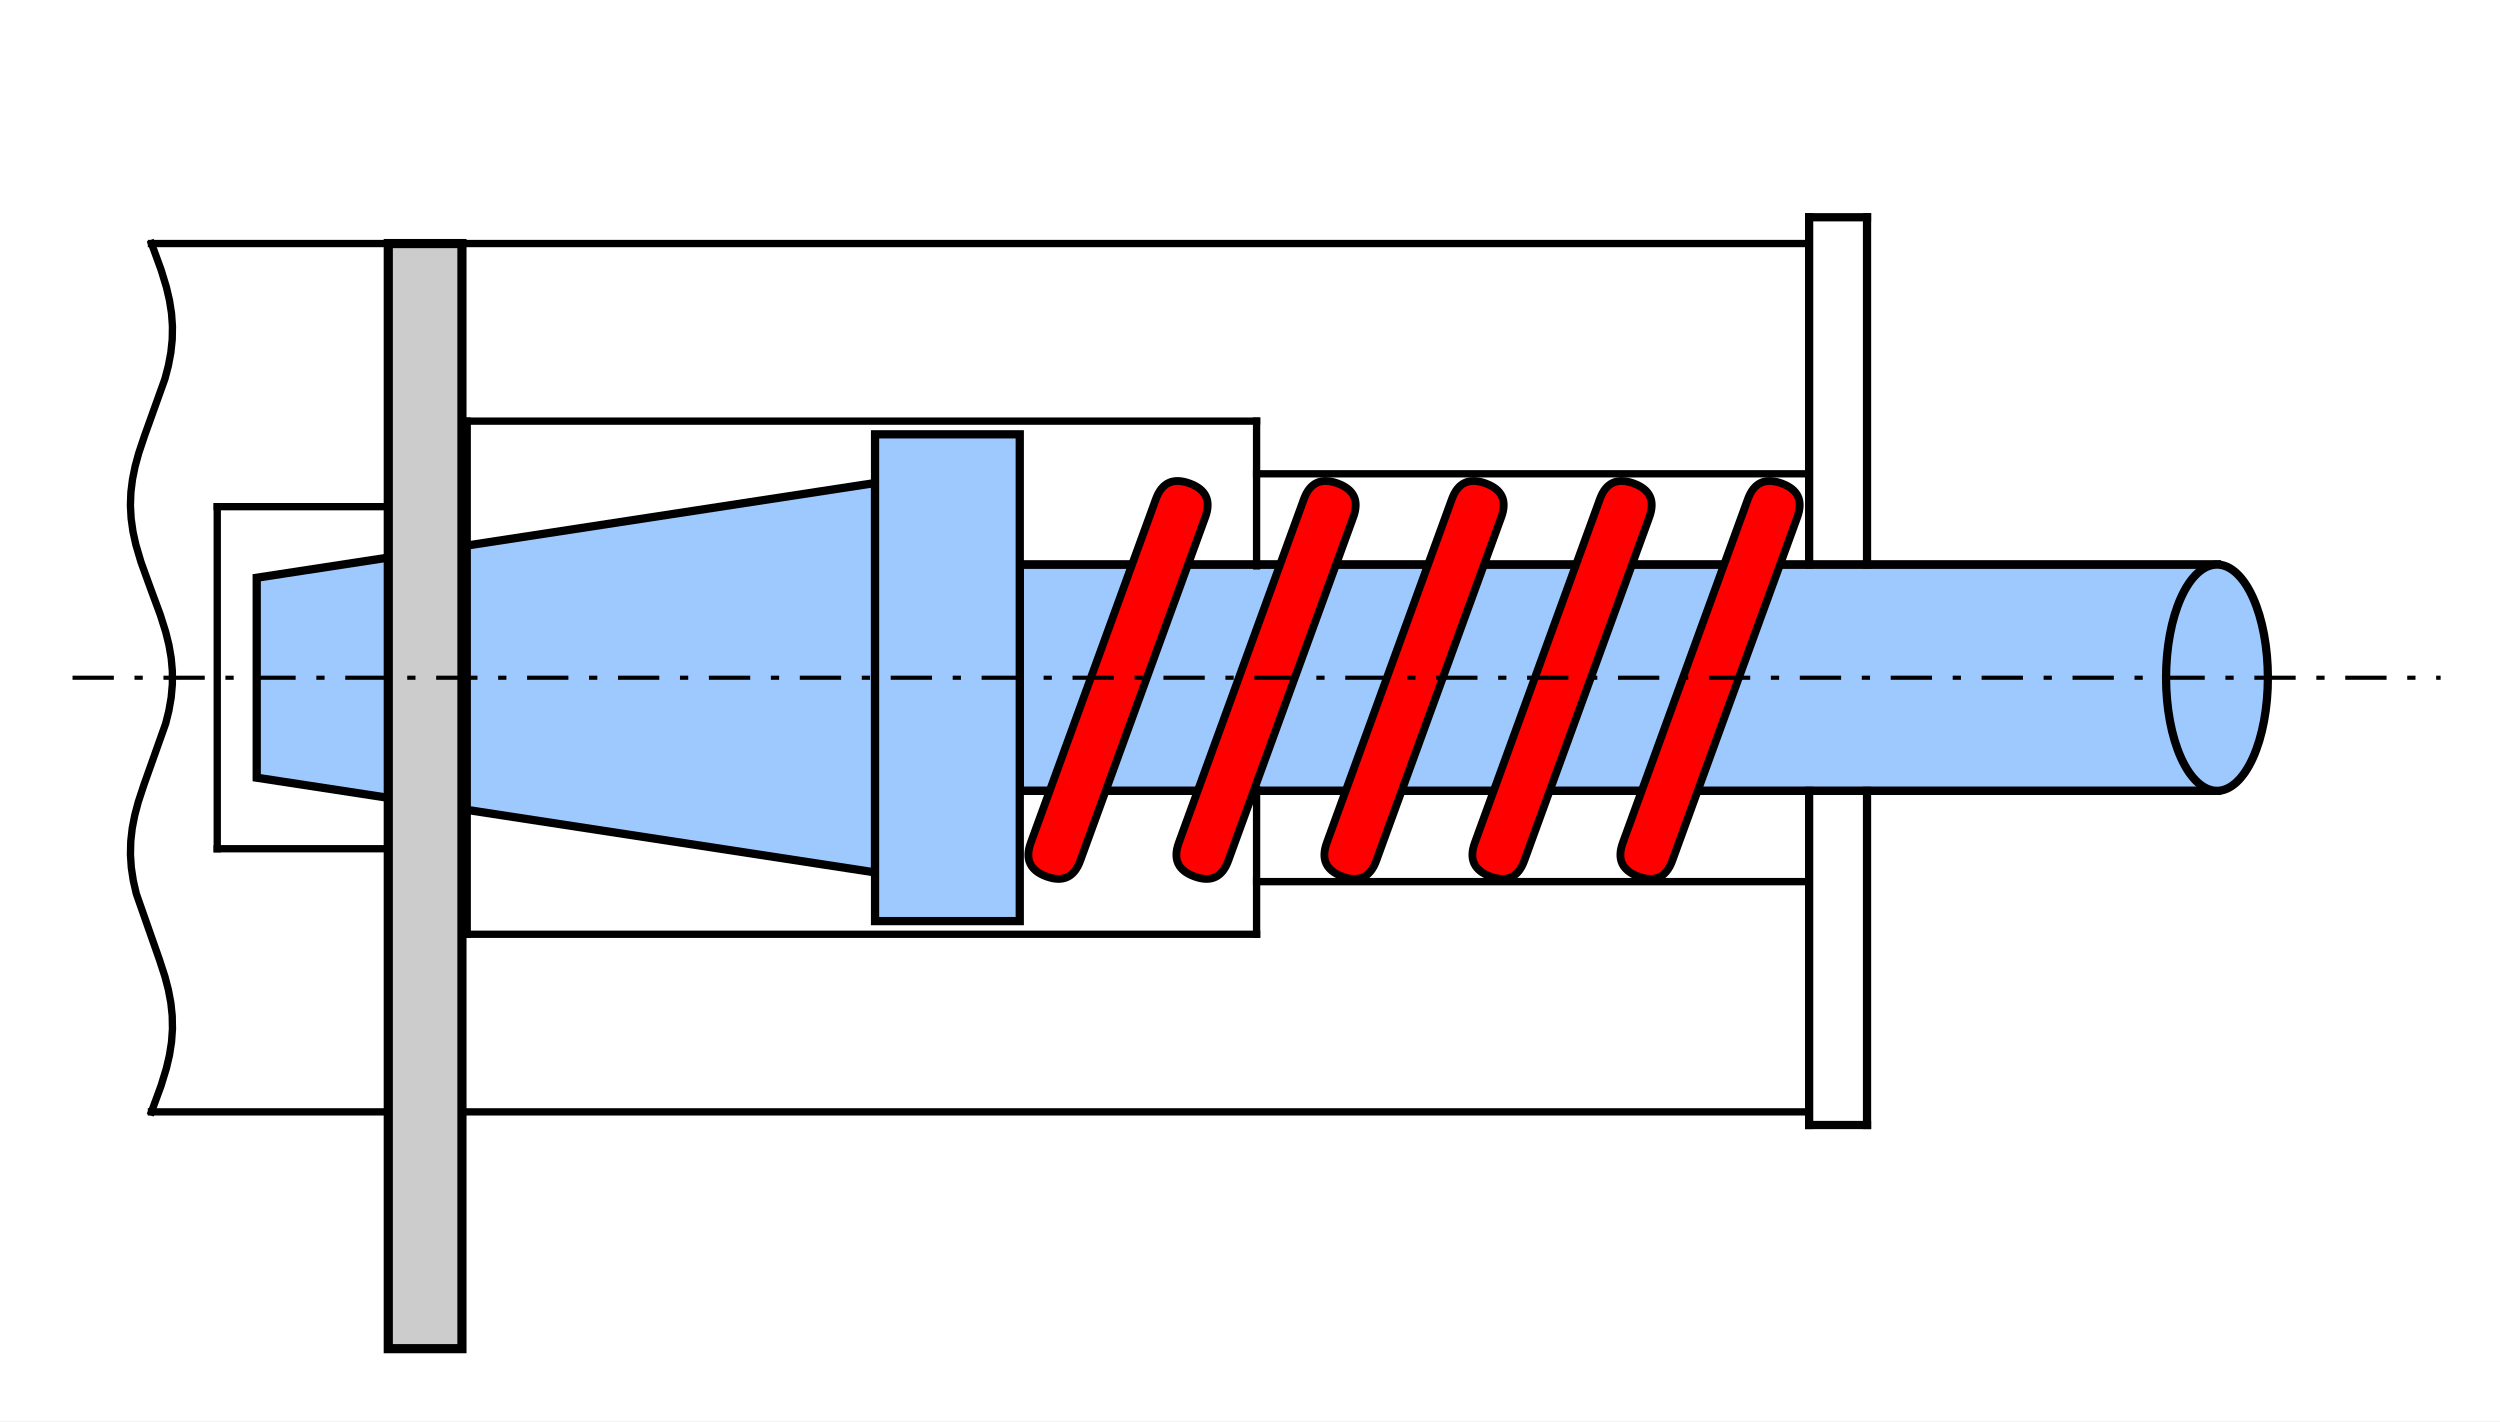
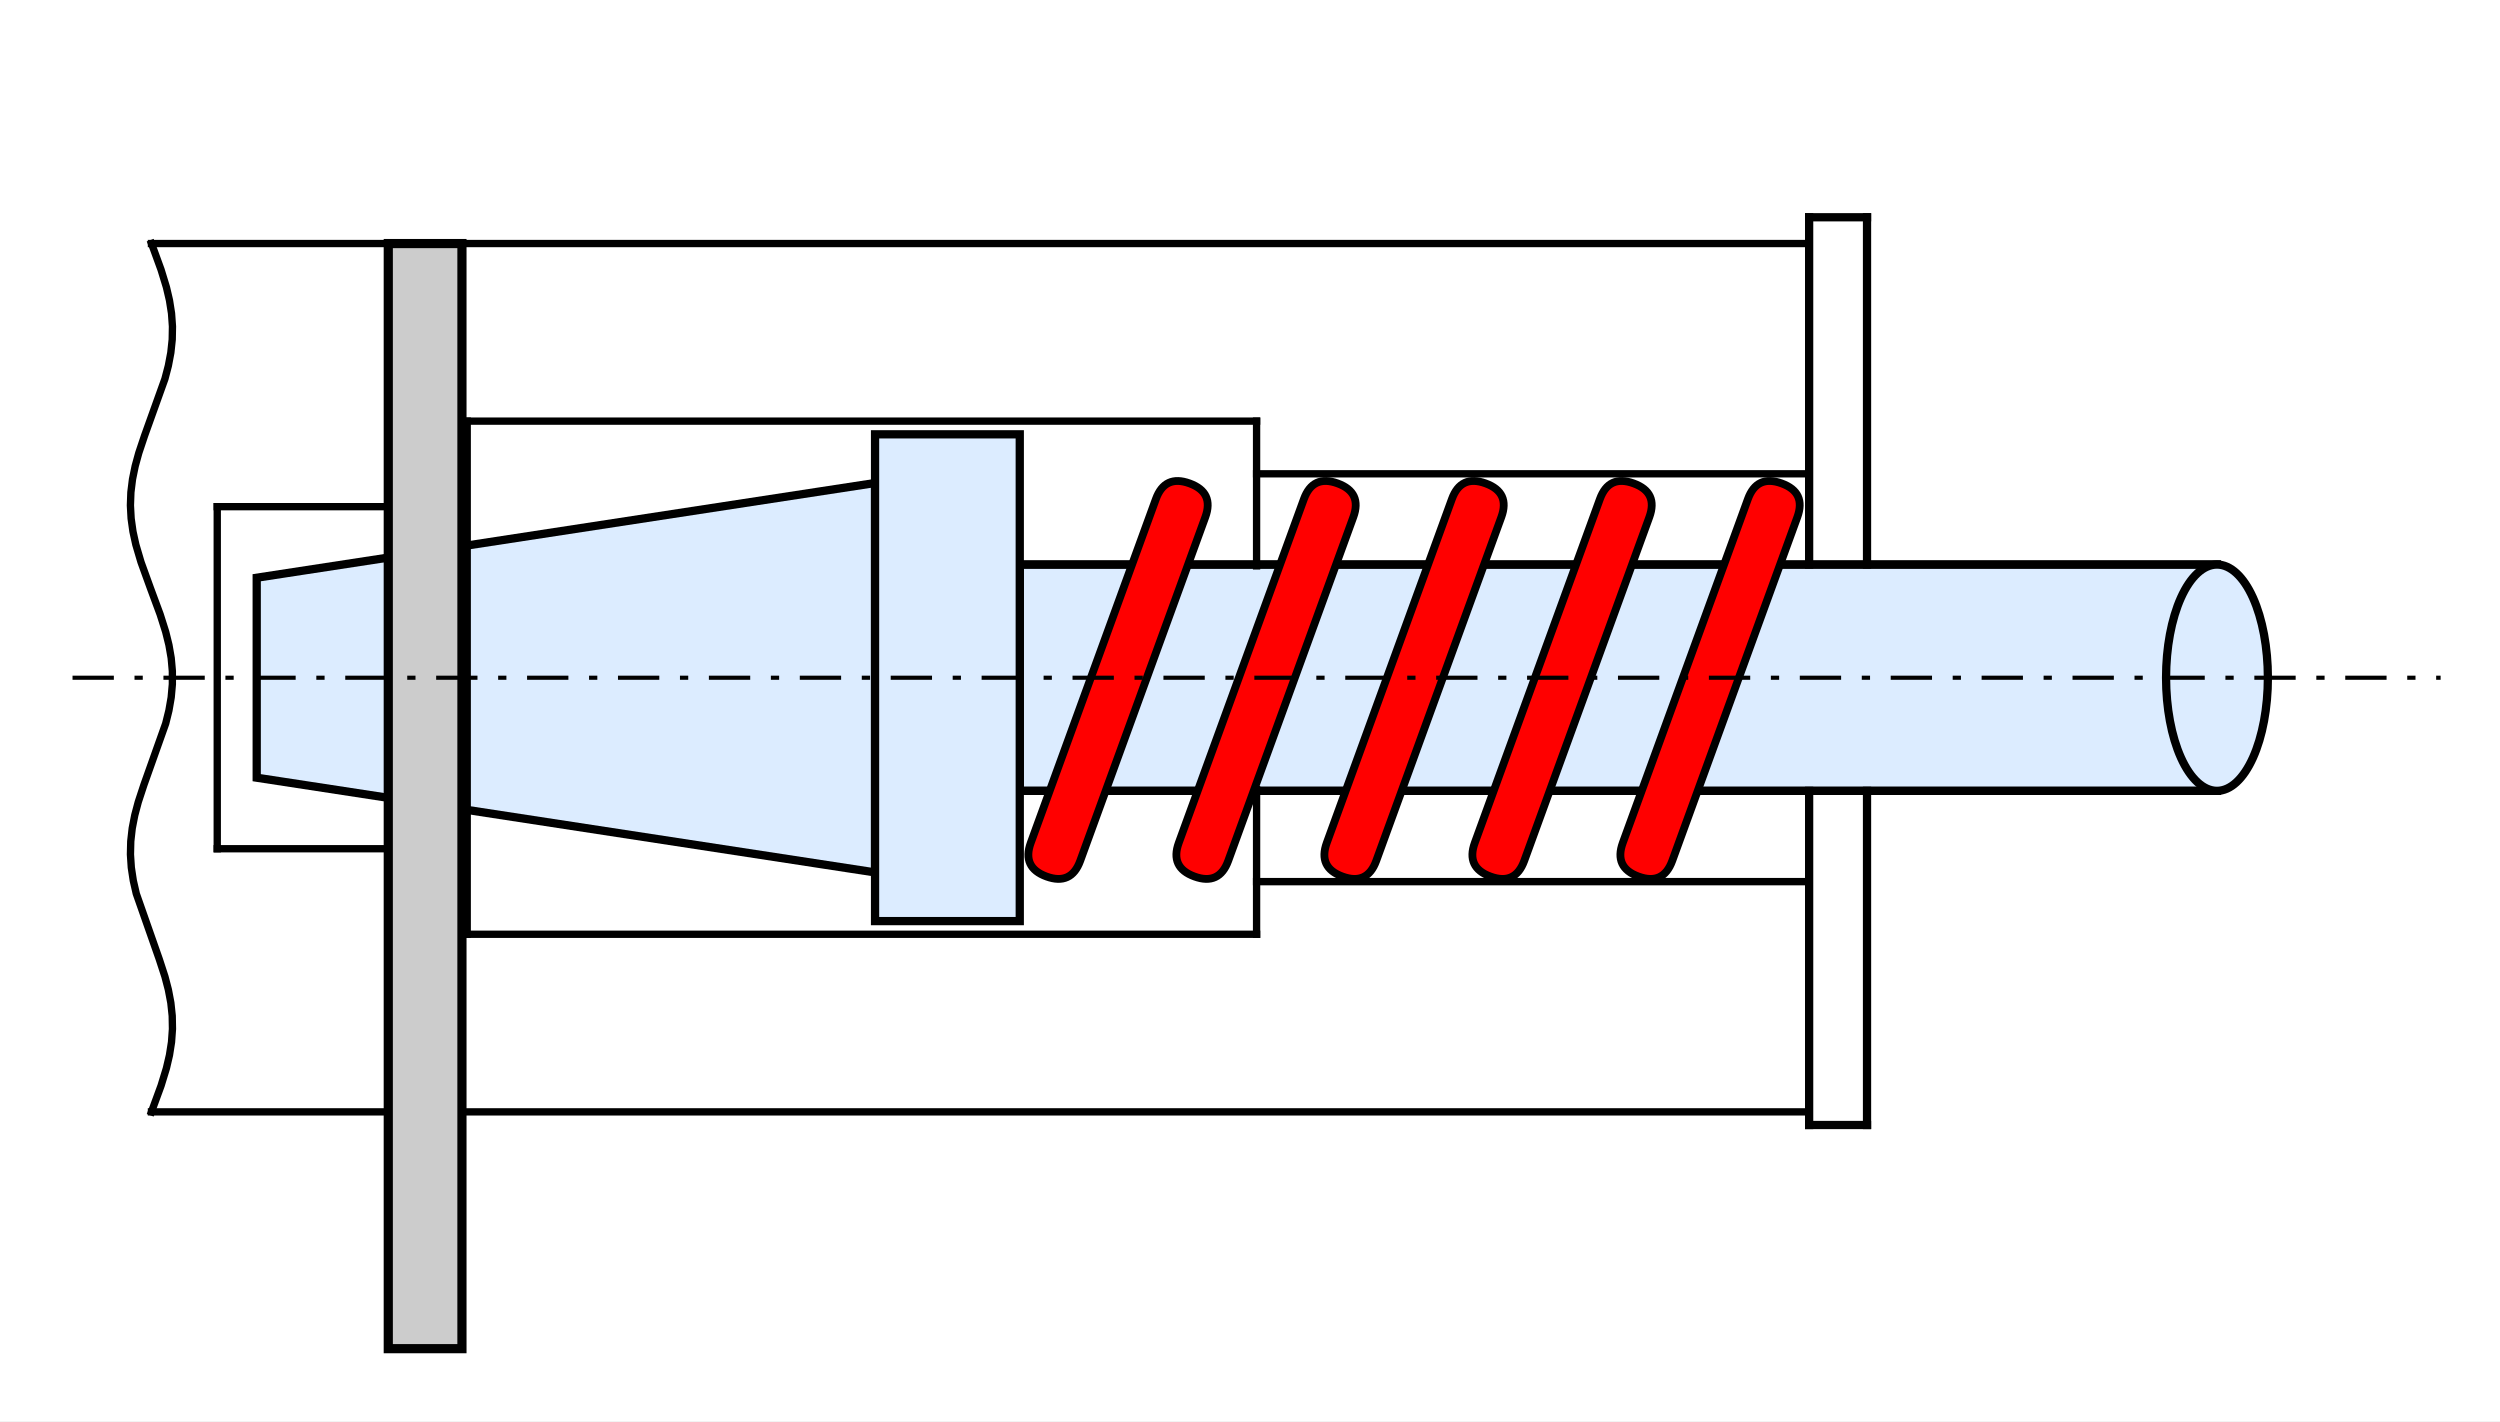
<svg xmlns="http://www.w3.org/2000/svg" width="544.5pt" height="309.537pt" viewBox="0 0 544.5 309.537" version="1.1">
  <defs>
    <style type="text/css">*{stroke-linejoin: round; stroke-linecap: butt}</style>
  </defs>
  <g id="figure_1">
    <g id="patch_1">
      <path d="M 0 309.537  L 544.5 309.537  L 544.5 0  L 0 0  z " style="fill: #ffffff" />
    </g>
    <g id="axes_1">
      <g id="line2d_1">
-         <path d="M 32.989 53.046  L 394.03 53.046  " clip-path="url(#pdc4551c880)" style="fill: none; stroke: #000000; stroke-width: 1.6; stroke-linecap: square" />
+         <path d="M 32.989 53.046  L 394.03 53.046  " clip-path="url(#pc978bd030f)" style="fill: none; stroke: #000000; stroke-width: 1.6; stroke-linecap: square" />
      </g>
      <g id="line2d_2">
-         <path d="M 32.989 242.163  L 394.03 242.163  " clip-path="url(#pdc4551c880)" style="fill: none; stroke: #000000; stroke-width: 1.6; stroke-linecap: square" />
+         <path d="M 32.989 242.163  L 394.03 242.163  " clip-path="url(#pc978bd030f)" style="fill: none; stroke: #000000; stroke-width: 1.6; stroke-linecap: square" />
      </g>
      <g id="line2d_3">
-         <path d="M 32.989 242.163  L 35.08 236.461  L 36.243 232.66  L 36.91 229.809  L 37.358 226.958  L 37.562 224.107  L 37.51 221.256  L 37.207 218.405  L 36.668 215.554  L 35.923 212.703  L 34.684 208.902  L 29.683 194.646  L 29.03 191.795  L 28.598 188.944  L 28.411 186.093  L 28.479 183.242  L 28.799 180.391  L 29.353 177.54  L 30.11 174.689  L 31.36 170.888  L 36.087 157.583  L 36.793 154.732  L 37.287 151.881  L 37.541 149.03  L 37.541 146.179  L 37.287 143.328  L 36.793 140.477  L 36.087 137.626  L 34.884 133.825  L 32.772 128.123  L 30.707 122.421  L 29.585 118.62  L 28.959 115.769  L 28.559 112.918  L 28.405 110.067  L 28.508 107.216  L 28.86 104.365  L 29.443 101.514  L 30.224 98.663  L 31.496 94.861  L 35.923 82.507  L 36.668 79.656  L 37.207 76.805  L 37.51 73.954  L 37.562 71.103  L 37.358 68.252  L 36.91 65.401  L 36.243 62.55  L 35.08 58.748  L 33.35 53.997  L 32.989 53.046  L 32.989 53.046  " clip-path="url(#pdc4551c880)" style="fill: none; stroke: #000000; stroke-width: 1.6; stroke-linecap: square" />
+         <path d="M 32.989 242.163  L 35.08 236.461  L 36.243 232.66  L 36.91 229.809  L 37.358 226.958  L 37.562 224.107  L 37.51 221.256  L 37.207 218.405  L 36.668 215.554  L 35.923 212.703  L 34.684 208.902  L 29.683 194.646  L 29.03 191.795  L 28.598 188.944  L 28.411 186.093  L 28.479 183.242  L 28.799 180.391  L 29.353 177.54  L 30.11 174.689  L 31.36 170.888  L 36.087 157.583  L 36.793 154.732  L 37.287 151.881  L 37.541 149.03  L 37.541 146.179  L 37.287 143.328  L 36.793 140.477  L 36.087 137.626  L 34.884 133.825  L 32.772 128.123  L 30.707 122.421  L 29.585 118.62  L 28.959 115.769  L 28.559 112.918  L 28.405 110.067  L 28.508 107.216  L 28.86 104.365  L 29.443 101.514  L 30.224 98.663  L 31.496 94.861  L 35.923 82.507  L 36.668 79.656  L 37.207 76.805  L 37.51 73.954  L 37.562 71.103  L 37.358 68.252  L 36.91 65.401  L 36.243 62.55  L 35.08 58.748  L 33.35 53.997  L 32.989 53.046  L 32.989 53.046  " clip-path="url(#pc978bd030f)" style="fill: none; stroke: #000000; stroke-width: 1.6; stroke-linecap: square" />
      </g>
      <g id="patch_2">
-         <path d="M 222.105 172.247  L 482.857 172.247  L 482.857 122.962  L 222.105 122.962  z " clip-path="url(#pdc4551c880)" style="fill: #9ec9ff; stroke: #000000; stroke-width: 1.8; stroke-linejoin: miter" />
+         <path d="M 222.105 172.247  L 482.857 172.247  L 482.857 122.962  L 222.105 122.962  z " clip-path="url(#pc978bd030f)" style="fill: #dcecff; stroke: #000000; stroke-width: 1.8; stroke-linejoin: miter" />
      </g>
      <g id="line2d_4">
-         <path d="M 47.316 110.355  L 84.566 110.355  " clip-path="url(#pdc4551c880)" style="fill: none; stroke: #000000; stroke-width: 1.6; stroke-linecap: square" />
+         <path d="M 47.316 110.355  L 84.566 110.355  " clip-path="url(#pc978bd030f)" style="fill: none; stroke: #000000; stroke-width: 1.6; stroke-linecap: square" />
      </g>
      <g id="line2d_5">
-         <path d="M 47.316 184.855  L 84.566 184.855  " clip-path="url(#pdc4551c880)" style="fill: none; stroke: #000000; stroke-width: 1.6; stroke-linecap: square" />
+         <path d="M 47.316 184.855  L 84.566 184.855  " clip-path="url(#pc978bd030f)" style="fill: none; stroke: #000000; stroke-width: 1.6; stroke-linecap: square" />
      </g>
      <g id="line2d_6">
-         <path d="M 47.316 184.855  L 47.316 110.355  " clip-path="url(#pdc4551c880)" style="fill: none; stroke: #000000; stroke-width: 1.6; stroke-linecap: square" />
+         <path d="M 47.316 184.855  L 47.316 110.355  " clip-path="url(#pc978bd030f)" style="fill: none; stroke: #000000; stroke-width: 1.6; stroke-linecap: square" />
      </g>
      <g id="patch_3">
-         <path d="M 55.912 169.382  L 190.586 190.013  L 190.586 105.197  L 55.912 125.828  z " clip-path="url(#pdc4551c880)" style="fill: #9ec9ff; stroke: #000000; stroke-width: 1.8; stroke-linejoin: miter" />
+         <path d="M 55.912 169.382  L 190.586 190.013  L 190.586 105.197  L 55.912 125.828  z " clip-path="url(#pc978bd030f)" style="fill: #dcecff; stroke: #000000; stroke-width: 1.8; stroke-linejoin: miter" />
      </g>
      <g id="line2d_7">
-         <path d="M 222.105 172.247  L 482.857 172.247  " clip-path="url(#pdc4551c880)" style="fill: none; stroke: #000000; stroke-width: 1.8; stroke-linecap: square" />
+         <path d="M 222.105 172.247  L 482.857 172.247  " clip-path="url(#pc978bd030f)" style="fill: none; stroke: #000000; stroke-width: 1.8; stroke-linecap: square" />
      </g>
      <g id="line2d_8">
-         <path d="M 222.105 122.962  L 482.857 122.962  " clip-path="url(#pdc4551c880)" style="fill: none; stroke: #000000; stroke-width: 1.8; stroke-linecap: square" />
+         <path d="M 222.105 122.962  L 482.857 122.962  " clip-path="url(#pc978bd030f)" style="fill: none; stroke: #000000; stroke-width: 1.8; stroke-linecap: square" />
      </g>
      <g id="patch_4">
-         <path d="M 482.857 172.247  C 485.798 172.247 488.619 169.651 490.698 165.03  C 492.778 160.409 493.946 154.14 493.946 147.605  C 493.946 141.07 492.778 134.801 490.698 130.18  C 488.619 125.559 485.798 122.962 482.857 122.962  C 479.916 122.962 477.096 125.559 475.016 130.18  C 472.937 134.801 471.768 141.07 471.768 147.605  C 471.768 154.14 472.937 160.409 475.016 165.03  C 477.096 169.651 479.916 172.247 482.857 172.247  z " clip-path="url(#pdc4551c880)" style="fill: #9ec9ff; stroke: #000000; stroke-width: 1.8; stroke-linejoin: miter" />
+         <path d="M 482.857 172.247  C 485.798 172.247 488.619 169.651 490.698 165.03  C 492.778 160.409 493.946 154.14 493.946 147.605  C 493.946 141.07 492.778 134.801 490.698 130.18  C 488.619 125.559 485.798 122.962 482.857 122.962  C 479.916 122.962 477.096 125.559 475.016 130.18  C 472.937 134.801 471.768 141.07 471.768 147.605  C 471.768 154.14 472.937 160.409 475.016 165.03  C 477.096 169.651 479.916 172.247 482.857 172.247  z " clip-path="url(#pc978bd030f)" style="fill: #dcecff; stroke: #000000; stroke-width: 1.8; stroke-linejoin: miter" />
      </g>
      <g id="line2d_9">
-         <path d="M 101.758 91.729  L 273.683 91.729  " clip-path="url(#pdc4551c880)" style="fill: none; stroke: #000000; stroke-width: 1.6; stroke-linecap: square" />
+         <path d="M 101.758 91.729  L 273.683 91.729  " clip-path="url(#pc978bd030f)" style="fill: none; stroke: #000000; stroke-width: 1.6; stroke-linecap: square" />
      </g>
      <g id="line2d_10">
-         <path d="M 101.758 203.48  L 273.683 203.48  " clip-path="url(#pdc4551c880)" style="fill: none; stroke: #000000; stroke-width: 1.6; stroke-linecap: square" />
+         <path d="M 101.758 203.48  L 273.683 203.48  " clip-path="url(#pc978bd030f)" style="fill: none; stroke: #000000; stroke-width: 1.6; stroke-linecap: square" />
      </g>
      <g id="line2d_11">
-         <path d="M 101.758 203.48  L 101.758 91.729  " clip-path="url(#pdc4551c880)" style="fill: none; stroke: #000000; stroke-width: 1.6; stroke-linecap: square" />
+         <path d="M 101.758 203.48  L 101.758 91.729  " clip-path="url(#pc978bd030f)" style="fill: none; stroke: #000000; stroke-width: 1.6; stroke-linecap: square" />
      </g>
      <g id="line2d_12">
-         <path d="M 273.683 103.191  L 394.03 103.191  " clip-path="url(#pdc4551c880)" style="fill: none; stroke: #000000; stroke-width: 1.6; stroke-linecap: square" />
+         <path d="M 273.683 103.191  L 394.03 103.191  " clip-path="url(#pc978bd030f)" style="fill: none; stroke: #000000; stroke-width: 1.6; stroke-linecap: square" />
      </g>
      <g id="line2d_13">
-         <path d="M 273.683 192.019  L 394.03 192.019  " clip-path="url(#pdc4551c880)" style="fill: none; stroke: #000000; stroke-width: 1.6; stroke-linecap: square" />
+         <path d="M 273.683 192.019  L 394.03 192.019  " clip-path="url(#pc978bd030f)" style="fill: none; stroke: #000000; stroke-width: 1.6; stroke-linecap: square" />
      </g>
      <g id="line2d_14">
-         <path d="M 273.683 123.249  L 273.683 91.729  " clip-path="url(#pdc4551c880)" style="fill: none; stroke: #000000; stroke-width: 1.6; stroke-linecap: square" />
+         <path d="M 273.683 123.249  L 273.683 91.729  " clip-path="url(#pc978bd030f)" style="fill: none; stroke: #000000; stroke-width: 1.6; stroke-linecap: square" />
      </g>
      <g id="line2d_15">
-         <path d="M 273.683 203.48  L 273.683 171.961  " clip-path="url(#pdc4551c880)" style="fill: none; stroke: #000000; stroke-width: 1.6; stroke-linecap: square" />
+         <path d="M 273.683 203.48  L 273.683 171.961  " clip-path="url(#pc978bd030f)" style="fill: none; stroke: #000000; stroke-width: 1.6; stroke-linecap: square" />
      </g>
      <g id="patch_5">
-         <path d="M 190.586 200.615  L 222.105 200.615  L 222.105 94.595  L 190.586 94.595  z " clip-path="url(#pdc4551c880)" style="fill: #9ec9ff; stroke: #000000; stroke-width: 1.8; stroke-linejoin: miter" />
+         <path d="M 190.586 200.615  L 222.105 200.615  L 222.105 94.595  L 190.586 94.595  z " clip-path="url(#pc978bd030f)" style="fill: #dcecff; stroke: #000000; stroke-width: 1.8; stroke-linejoin: miter" />
      </g>
      <g id="patch_6">
-         <path d="M 227.927 190.907  L 227.927 190.907  Q 233.312 192.867 235.272 187.482  L 262.517 112.628  Q 264.477 107.243 259.092 105.283  L 259.092 105.283  Q 253.707 103.322 251.747 108.708  L 224.502 183.562  Q 222.542 188.947 227.927 190.907  z " clip-path="url(#pdc4551c880)" style="fill: #ff0000; stroke: #000000; stroke-width: 1.7; stroke-linejoin: miter" />
+         <path d="M 227.927 190.907  L 227.927 190.907  Q 233.312 192.867 235.272 187.482  L 262.517 112.628  Q 264.477 107.243 259.092 105.283  L 259.092 105.283  Q 253.707 103.322 251.747 108.708  L 224.502 183.562  Q 222.542 188.947 227.927 190.907  z " clip-path="url(#pc978bd030f)" style="fill: #ff0000; stroke: #000000; stroke-width: 1.7; stroke-linejoin: miter" />
      </g>
      <g id="patch_7">
-         <path d="M 260.163 190.907  L 260.163 190.907  Q 265.548 192.867 267.508 187.482  L 294.753 112.628  Q 296.713 107.243 291.328 105.283  L 291.328 105.283  Q 285.943 103.322 283.983 108.708  L 256.738 183.562  Q 254.778 188.947 260.163 190.907  z " clip-path="url(#pdc4551c880)" style="fill: #ff0000; stroke: #000000; stroke-width: 1.7; stroke-linejoin: miter" />
+         <path d="M 260.163 190.907  L 260.163 190.907  Q 265.548 192.867 267.508 187.482  L 294.753 112.628  Q 296.713 107.243 291.328 105.283  L 291.328 105.283  Q 285.943 103.322 283.983 108.708  L 256.738 183.562  Q 254.778 188.947 260.163 190.907  z " clip-path="url(#pc978bd030f)" style="fill: #ff0000; stroke: #000000; stroke-width: 1.7; stroke-linejoin: miter" />
      </g>
      <g id="patch_8">
-         <path d="M 292.399 190.907  L 292.399 190.907  Q 297.784 192.867 299.744 187.482  L 326.989 112.628  Q 328.949 107.243 323.564 105.283  L 323.564 105.283  Q 318.178 103.322 316.218 108.708  L 288.974 183.562  Q 287.014 188.947 292.399 190.907  z " clip-path="url(#pdc4551c880)" style="fill: #ff0000; stroke: #000000; stroke-width: 1.7; stroke-linejoin: miter" />
+         <path d="M 292.399 190.907  L 292.399 190.907  Q 297.784 192.867 299.744 187.482  L 326.989 112.628  Q 328.949 107.243 323.564 105.283  L 323.564 105.283  Q 318.178 103.322 316.218 108.708  L 288.974 183.562  Q 287.014 188.947 292.399 190.907  z " clip-path="url(#pc978bd030f)" style="fill: #ff0000; stroke: #000000; stroke-width: 1.7; stroke-linejoin: miter" />
      </g>
      <g id="patch_9">
-         <path d="M 324.635 190.907  L 324.635 190.907  Q 330.02 192.867 331.98 187.482  L 359.225 112.628  Q 361.185 107.243 355.799 105.283  L 355.799 105.283  Q 350.414 103.322 348.454 108.708  L 321.209 183.562  Q 319.249 188.947 324.635 190.907  z " clip-path="url(#pdc4551c880)" style="fill: #ff0000; stroke: #000000; stroke-width: 1.7; stroke-linejoin: miter" />
+         <path d="M 324.635 190.907  L 324.635 190.907  Q 330.02 192.867 331.98 187.482  L 359.225 112.628  Q 361.185 107.243 355.799 105.283  L 355.799 105.283  Q 350.414 103.322 348.454 108.708  L 321.209 183.562  Q 319.249 188.947 324.635 190.907  z " clip-path="url(#pc978bd030f)" style="fill: #ff0000; stroke: #000000; stroke-width: 1.7; stroke-linejoin: miter" />
      </g>
      <g id="patch_10">
-         <path d="M 356.87 190.907  L 356.87 190.907  Q 362.256 192.867 364.216 187.482  L 391.46 112.628  Q 393.42 107.243 388.035 105.283  L 388.035 105.283  Q 382.65 103.322 380.69 108.708  L 353.445 183.562  Q 351.485 188.947 356.87 190.907  z " clip-path="url(#pdc4551c880)" style="fill: #ff0000; stroke: #000000; stroke-width: 1.7; stroke-linejoin: miter" />
+         <path d="M 356.87 190.907  L 356.87 190.907  Q 362.256 192.867 364.216 187.482  L 391.46 112.628  Q 393.42 107.243 388.035 105.283  L 388.035 105.283  Q 382.65 103.322 380.69 108.708  L 353.445 183.562  Q 351.485 188.947 356.87 190.907  z " clip-path="url(#pc978bd030f)" style="fill: #ff0000; stroke: #000000; stroke-width: 1.7; stroke-linejoin: miter" />
      </g>
      <g id="line2d_16">
-         <path d="M 394.03 47.316  L 406.638 47.316  " clip-path="url(#pdc4551c880)" style="fill: none; stroke: #000000; stroke-width: 1.8; stroke-linecap: square" />
+         <path d="M 394.03 47.316  L 406.638 47.316  " clip-path="url(#pc978bd030f)" style="fill: none; stroke: #000000; stroke-width: 1.8; stroke-linecap: square" />
      </g>
      <g id="line2d_17">
-         <path d="M 394.03 245.029  L 406.638 245.029  " clip-path="url(#pdc4551c880)" style="fill: none; stroke: #000000; stroke-width: 1.8; stroke-linecap: square" />
+         <path d="M 394.03 245.029  L 406.638 245.029  " clip-path="url(#pc978bd030f)" style="fill: none; stroke: #000000; stroke-width: 1.8; stroke-linecap: square" />
      </g>
      <g id="line2d_18">
-         <path d="M 394.03 245.029  L 394.03 172.247  " clip-path="url(#pdc4551c880)" style="fill: none; stroke: #000000; stroke-width: 1.8; stroke-linecap: square" />
+         <path d="M 394.03 245.029  L 394.03 172.247  " clip-path="url(#pc978bd030f)" style="fill: none; stroke: #000000; stroke-width: 1.8; stroke-linecap: square" />
      </g>
      <g id="line2d_19">
-         <path d="M 394.03 122.962  L 394.03 47.316  " clip-path="url(#pdc4551c880)" style="fill: none; stroke: #000000; stroke-width: 1.8; stroke-linecap: square" />
+         <path d="M 394.03 122.962  L 394.03 47.316  " clip-path="url(#pc978bd030f)" style="fill: none; stroke: #000000; stroke-width: 1.8; stroke-linecap: square" />
      </g>
      <g id="line2d_20">
-         <path d="M 406.638 245.029  L 406.638 172.247  " clip-path="url(#pdc4551c880)" style="fill: none; stroke: #000000; stroke-width: 1.8; stroke-linecap: square" />
+         <path d="M 406.638 245.029  L 406.638 172.247  " clip-path="url(#pc978bd030f)" style="fill: none; stroke: #000000; stroke-width: 1.8; stroke-linecap: square" />
      </g>
      <g id="line2d_21">
-         <path d="M 406.638 122.962  L 406.638 47.316  " clip-path="url(#pdc4551c880)" style="fill: none; stroke: #000000; stroke-width: 1.8; stroke-linecap: square" />
+         <path d="M 406.638 122.962  L 406.638 47.316  " clip-path="url(#pc978bd030f)" style="fill: none; stroke: #000000; stroke-width: 1.8; stroke-linecap: square" />
      </g>
      <g id="patch_11">
-         <path d="M 84.566 293.741  L 100.612 293.741  L 100.612 53.046  L 84.566 53.046  z " clip-path="url(#pdc4551c880)" style="fill: #cccccc; stroke: #000000; stroke-width: 2; stroke-linejoin: miter" />
+         <path d="M 84.566 293.741  L 100.612 293.741  L 100.612 53.046  L 84.566 53.046  z " clip-path="url(#pc978bd030f)" style="fill: #cccccc; stroke: #000000; stroke-width: 2; stroke-linejoin: miter" />
      </g>
      <g id="line2d_22">
-         <path d="M 15.796 147.605  L 531.569 147.605  " clip-path="url(#pdc4551c880)" style="fill: none; stroke-dasharray: 9,4.5,1.8,4.5; stroke-dashoffset: 0; stroke: #000000; stroke-width: 0.9" />
+         <path d="M 15.796 147.605  L 531.569 147.605  " clip-path="url(#pc978bd030f)" style="fill: none; stroke-dasharray: 9,4.5,1.8,4.5; stroke-dashoffset: 0; stroke: #000000; stroke-width: 0.9" />
      </g>
    </g>
  </g>
  <defs>
-     <clipPath id="pdc4551c880">
+     <clipPath id="pc978bd030f">
      <rect x="7.2" y="7.2" width="530.1" height="295.137" />
    </clipPath>
  </defs>
</svg>
